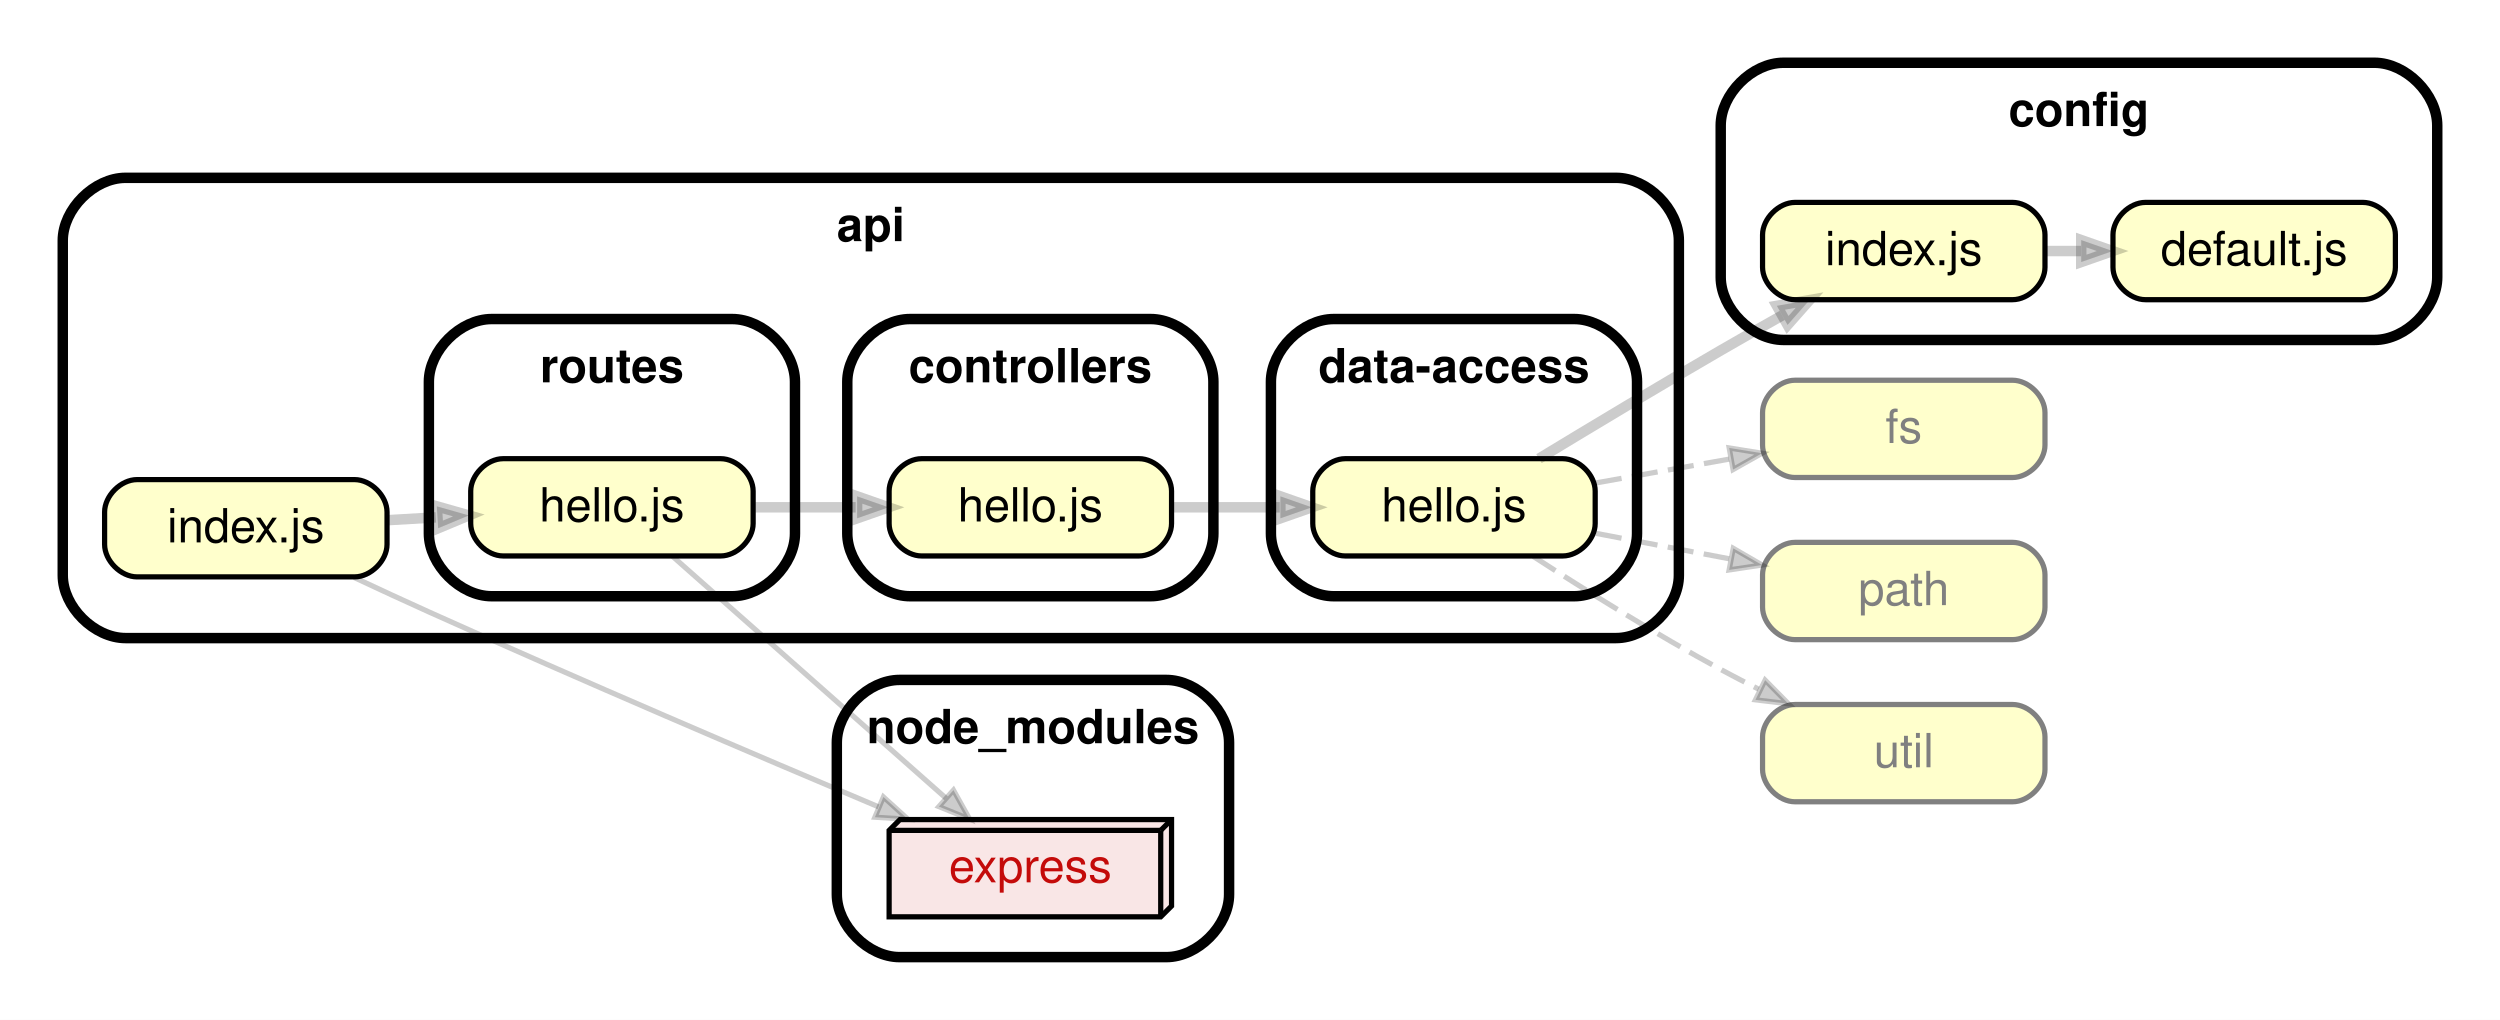
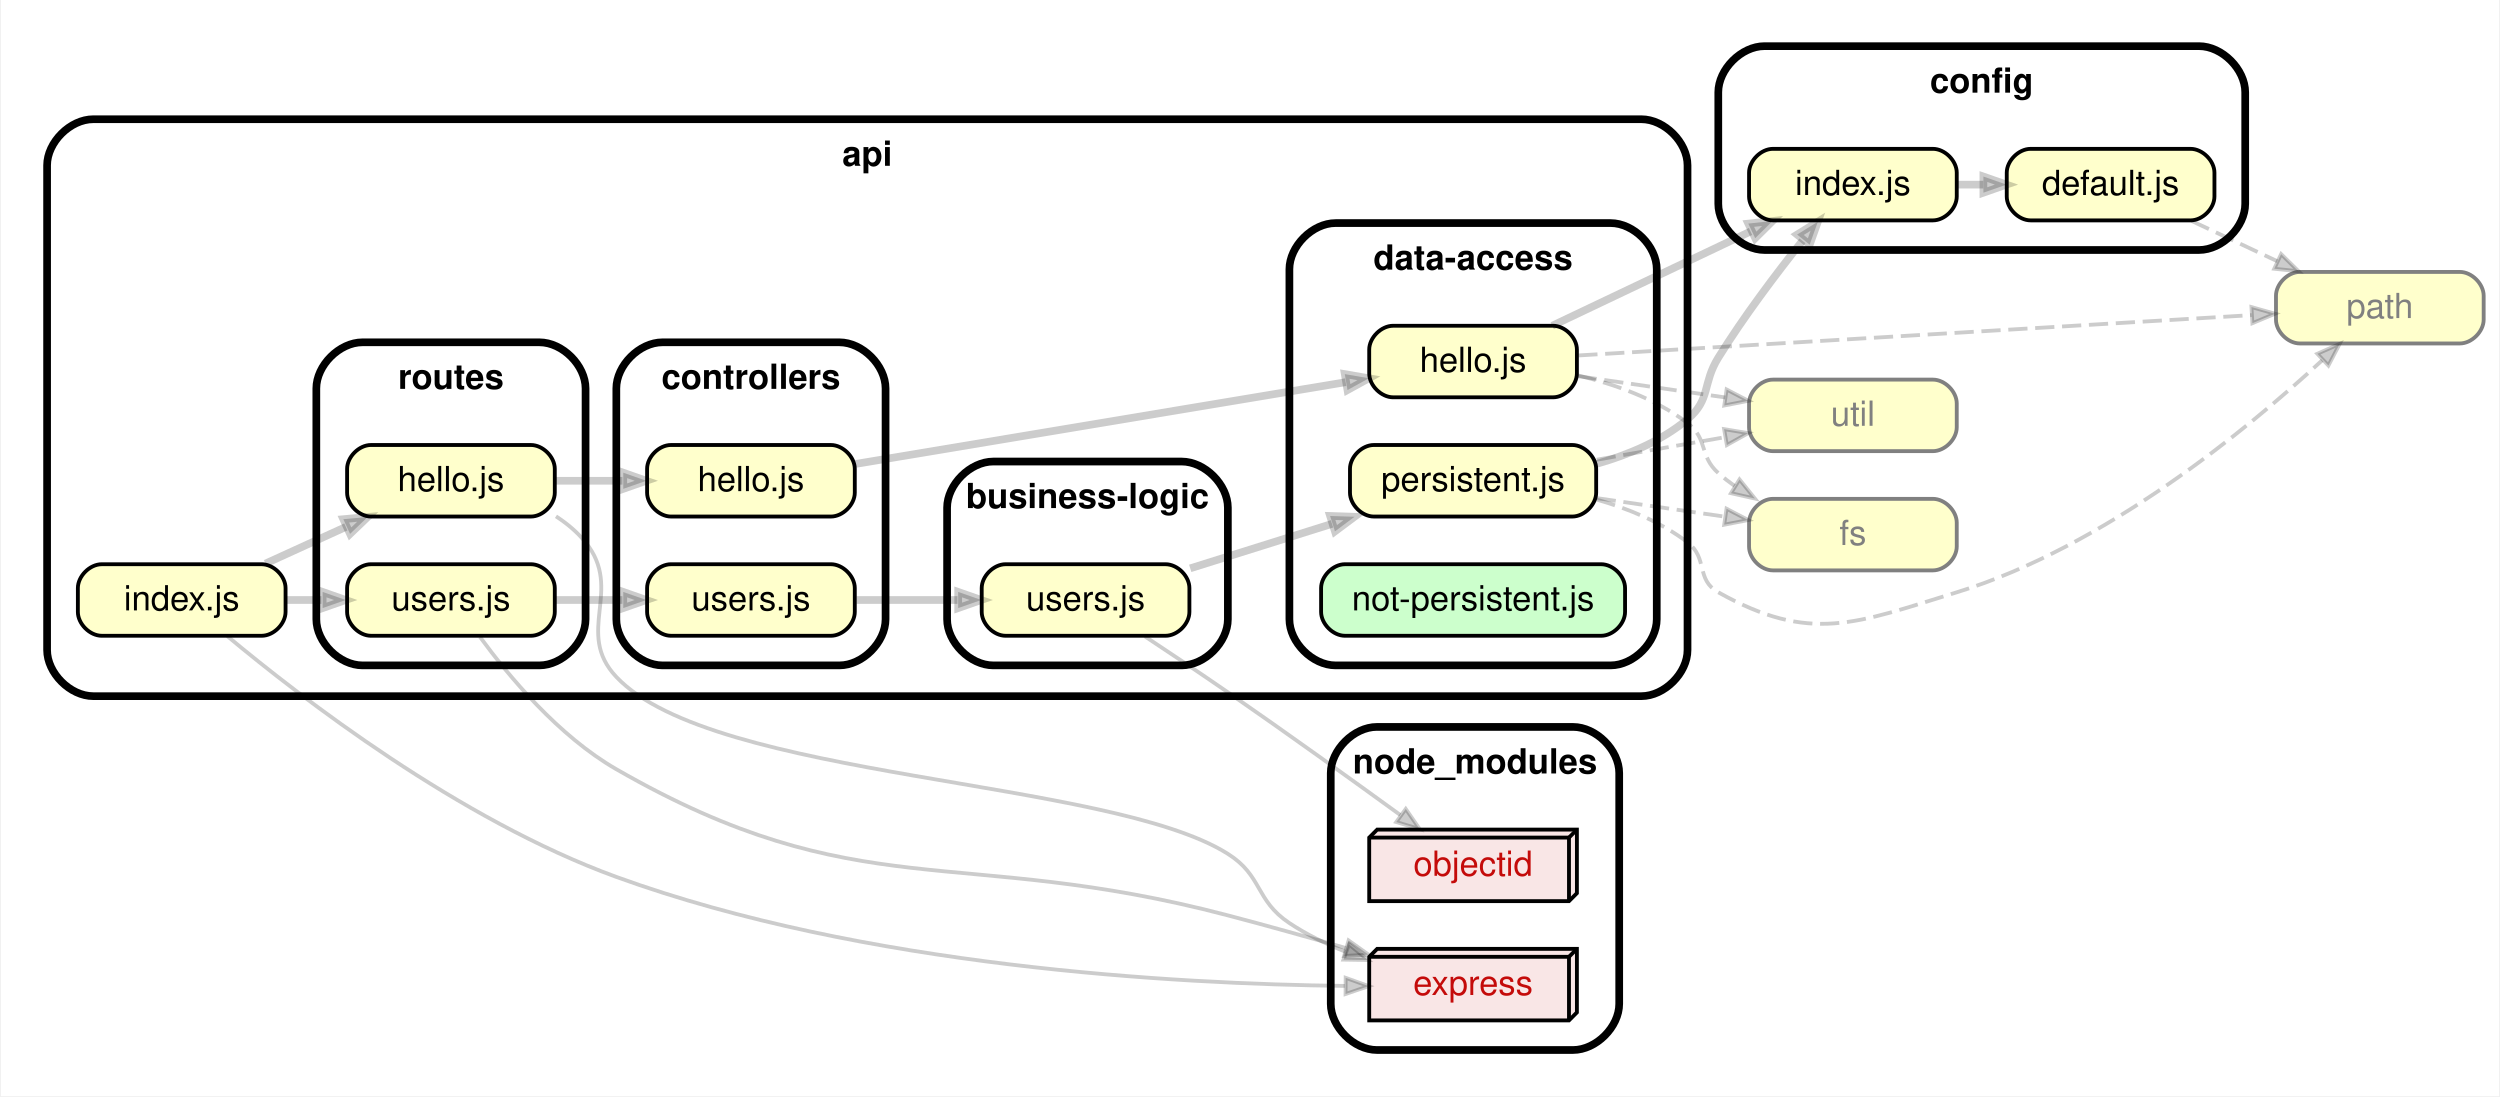
- <svg xmlns="http://www.w3.org/2000/svg" xmlns:xlink="http://www.w3.org/1999/xlink" width="478pt" height="195pt" viewBox="0.00 0.00 478.00 195.00">
-   <g id="graph0" class="graph" transform="scale(1 1) rotate(0) translate(4 191)">
-     <polygon fill="white" stroke="transparent" points="-4,4 -4,-191 474,-191 474,4 -4,4" />
+ <svg xmlns="http://www.w3.org/2000/svg" xmlns:xlink="http://www.w3.org/1999/xlink" width="650pt" height="285pt" viewBox="0.00 0.00 649.51 285.00">
+   <g id="graph0" class="graph" transform="scale(1 1) rotate(0) translate(4 281)">
+     <polygon fill="white" stroke="transparent" points="-4,4 -4,-281 645.51,-281 645.51,4 -4,4" />
    <g id="clust1" class="cluster">
-       <path fill="#ffffff" stroke="black" stroke-width="2" d="M20,-69C20,-69 305,-69 305,-69 311,-69 317,-75 317,-81 317,-81 317,-145 317,-145 317,-151 311,-157 305,-157 305,-157 20,-157 20,-157 14,-157 8,-151 8,-145 8,-145 8,-81 8,-81 8,-75 14,-69 20,-69" />
-       <text text-anchor="middle" x="162.5" y="-144.9" font-family="Helvetica,sans-Serif" font-weight="bold" font-size="9.00">api</text>
+       <path fill="#ffffff" stroke="black" stroke-width="2" d="M20,-100C20,-100 422.51,-100 422.51,-100 428.51,-100 434.51,-106 434.51,-112 434.51,-112 434.51,-238 434.51,-238 434.51,-244 428.51,-250 422.51,-250 422.51,-250 20,-250 20,-250 14,-250 8,-244 8,-238 8,-238 8,-112 8,-112 8,-106 14,-100 20,-100" />
+       <text text-anchor="middle" x="221.25" y="-237.9" font-family="Helvetica,sans-Serif" font-weight="bold" font-size="9.00">api</text>
    </g>
    <g id="clust2" class="cluster">
-       <path fill="#ffffff" stroke="black" stroke-width="2" d="M170,-77C170,-77 216,-77 216,-77 222,-77 228,-83 228,-89 228,-89 228,-118 228,-118 228,-124 222,-130 216,-130 216,-130 170,-130 170,-130 164,-130 158,-124 158,-118 158,-118 158,-89 158,-89 158,-83 164,-77 170,-77" />
-       <text text-anchor="middle" x="193" y="-117.9" font-family="Helvetica,sans-Serif" font-weight="bold" font-size="9.00">controllers</text>
+       <path fill="#ffffff" stroke="black" stroke-width="2" d="M254,-108C254,-108 303,-108 303,-108 309,-108 315,-114 315,-120 315,-120 315,-149 315,-149 315,-155 309,-161 303,-161 303,-161 254,-161 254,-161 248,-161 242,-155 242,-149 242,-149 242,-120 242,-120 242,-114 248,-108 254,-108" />
+       <text text-anchor="middle" x="278.5" y="-148.9" font-family="Helvetica,sans-Serif" font-weight="bold" font-size="9.00">business-logic</text>
    </g>
    <g id="clust3" class="cluster">
-       <path fill="#ffffff" stroke="black" stroke-width="2" d="M251,-77C251,-77 297,-77 297,-77 303,-77 309,-83 309,-89 309,-89 309,-118 309,-118 309,-124 303,-130 297,-130 297,-130 251,-130 251,-130 245,-130 239,-124 239,-118 239,-118 239,-89 239,-89 239,-83 245,-77 251,-77" />
-       <text text-anchor="middle" x="274" y="-117.9" font-family="Helvetica,sans-Serif" font-weight="bold" font-size="9.00">data-access</text>
+       <path fill="#ffffff" stroke="black" stroke-width="2" d="M168,-108C168,-108 214,-108 214,-108 220,-108 226,-114 226,-120 226,-120 226,-180 226,-180 226,-186 220,-192 214,-192 214,-192 168,-192 168,-192 162,-192 156,-186 156,-180 156,-180 156,-120 156,-120 156,-114 162,-108 168,-108" />
+       <text text-anchor="middle" x="191" y="-179.9" font-family="Helvetica,sans-Serif" font-weight="bold" font-size="9.00">controllers</text>
    </g>
    <g id="clust4" class="cluster">
-       <path fill="#ffffff" stroke="black" stroke-width="2" d="M90,-77C90,-77 136,-77 136,-77 142,-77 148,-83 148,-89 148,-89 148,-118 148,-118 148,-124 142,-130 136,-130 136,-130 90,-130 90,-130 84,-130 78,-124 78,-118 78,-118 78,-89 78,-89 78,-83 84,-77 90,-77" />
-       <text text-anchor="middle" x="113" y="-117.9" font-family="Helvetica,sans-Serif" font-weight="bold" font-size="9.00">routes</text>
+       <path fill="#ffffff" stroke="black" stroke-width="2" d="M343,-108C343,-108 414.51,-108 414.51,-108 420.51,-108 426.51,-114 426.51,-120 426.51,-120 426.51,-211 426.51,-211 426.51,-217 420.51,-223 414.51,-223 414.51,-223 343,-223 343,-223 337,-223 331,-217 331,-211 331,-211 331,-120 331,-120 331,-114 337,-108 343,-108" />
+       <text text-anchor="middle" x="378.75" y="-210.9" font-family="Helvetica,sans-Serif" font-weight="bold" font-size="9.00">data-access</text>
    </g>
    <g id="clust5" class="cluster">
-       <path fill="#ffffff" stroke="black" stroke-width="2" d="M337,-126C337,-126 450,-126 450,-126 456,-126 462,-132 462,-138 462,-138 462,-167 462,-167 462,-173 456,-179 450,-179 450,-179 337,-179 337,-179 331,-179 325,-173 325,-167 325,-167 325,-138 325,-138 325,-132 331,-126 337,-126" />
-       <text text-anchor="middle" x="393.5" y="-166.9" font-family="Helvetica,sans-Serif" font-weight="bold" font-size="9.00">config</text>
+       <path fill="#ffffff" stroke="black" stroke-width="2" d="M90,-108C90,-108 136,-108 136,-108 142,-108 148,-114 148,-120 148,-120 148,-180 148,-180 148,-186 142,-192 136,-192 136,-192 90,-192 90,-192 84,-192 78,-186 78,-180 78,-180 78,-120 78,-120 78,-114 84,-108 90,-108" />
+       <text text-anchor="middle" x="113" y="-179.9" font-family="Helvetica,sans-Serif" font-weight="bold" font-size="9.00">routes</text>
    </g>
    <g id="clust6" class="cluster">
-       <path fill="#ffffff" stroke="black" stroke-width="2" d="M168,-8C168,-8 219,-8 219,-8 225,-8 231,-14 231,-20 231,-20 231,-49 231,-49 231,-55 225,-61 219,-61 219,-61 168,-61 168,-61 162,-61 156,-55 156,-49 156,-49 156,-20 156,-20 156,-14 162,-8 168,-8" />
-       <text text-anchor="middle" x="193.5" y="-48.9" font-family="Helvetica,sans-Serif" font-weight="bold" font-size="9.00">node_modules</text>
+       <path fill="#ffffff" stroke="black" stroke-width="2" d="M454.51,-216C454.51,-216 567.51,-216 567.51,-216 573.51,-216 579.51,-222 579.51,-228 579.51,-228 579.51,-257 579.51,-257 579.51,-263 573.51,-269 567.51,-269 567.51,-269 454.51,-269 454.51,-269 448.51,-269 442.51,-263 442.51,-257 442.51,-257 442.51,-228 442.51,-228 442.51,-222 448.51,-216 454.51,-216" />
+       <text text-anchor="middle" x="511.01" y="-256.9" font-family="Helvetica,sans-Serif" font-weight="bold" font-size="9.00">config</text>
+     </g>
+     <g id="clust7" class="cluster">
+       <path fill="#ffffff" stroke="black" stroke-width="2" d="M353.75,-8C353.75,-8 404.75,-8 404.75,-8 410.75,-8 416.75,-14 416.75,-20 416.75,-20 416.75,-80 416.75,-80 416.75,-86 410.75,-92 404.75,-92 404.75,-92 353.75,-92 353.75,-92 347.75,-92 341.75,-86 341.75,-80 341.75,-80 341.75,-20 341.75,-20 341.75,-14 347.75,-8 353.75,-8" />
+       <text text-anchor="middle" x="379.25" y="-79.9" font-family="Helvetica,sans-Serif" font-weight="bold" font-size="9.00">node_modules</text>
    </g>
    <g id="node1" class="node">
      <g id="a_node1">
-         <a xlink:href="api/controllers/hello.js" xlink:title="hello.js">
-           <path fill="#ffffcc" stroke="black" d="M213.8,-103.3C213.8,-103.3 172.2,-103.3 172.2,-103.3 169.1,-103.3 166,-100.2 166,-97.1 166,-97.1 166,-90.9 166,-90.9 166,-87.8 169.1,-84.7 172.2,-84.7 172.2,-84.7 213.8,-84.7 213.8,-84.7 216.9,-84.7 220,-87.8 220,-90.9 220,-90.9 220,-97.1 220,-97.1 220,-100.2 216.9,-103.3 213.8,-103.3" />
-           <text text-anchor="middle" x="193" y="-91.3" font-family="Helvetica,sans-Serif" font-size="9.00">hello.js</text>
+         <a xlink:href="api/business-logic/users.js" xlink:title="users.js">
+           <path fill="#ffffcc" stroke="black" d="M298.8,-134.3C298.8,-134.3 257.2,-134.3 257.2,-134.3 254.1,-134.3 251,-131.2 251,-128.1 251,-128.1 251,-121.9 251,-121.9 251,-118.8 254.1,-115.7 257.2,-115.7 257.2,-115.7 298.8,-115.7 298.8,-115.7 301.9,-115.7 305,-118.8 305,-121.9 305,-121.9 305,-128.1 305,-128.1 305,-131.2 301.9,-134.3 298.8,-134.3" />
+           <text text-anchor="middle" x="278" y="-122.3" font-family="Helvetica,sans-Serif" font-size="9.00">users.js</text>
        </a>
      </g>
    </g>
    <g id="node2" class="node">
      <g id="a_node2">
-         <a xlink:href="api/data-access/hello.js" xlink:title="hello.js">
-           <path fill="#ffffcc" stroke="black" d="M294.8,-103.3C294.8,-103.3 253.2,-103.3 253.2,-103.3 250.1,-103.3 247,-100.2 247,-97.1 247,-97.1 247,-90.9 247,-90.9 247,-87.8 250.1,-84.7 253.2,-84.7 253.2,-84.7 294.8,-84.7 294.8,-84.7 297.9,-84.7 301,-87.8 301,-90.9 301,-90.9 301,-97.1 301,-97.1 301,-100.2 297.9,-103.3 294.8,-103.3" />
-           <text text-anchor="middle" x="274" y="-91.3" font-family="Helvetica,sans-Serif" font-size="9.00">hello.js</text>
+         <a xlink:href="api/data-access/persistent.js" xlink:title="persistent.js">
+           <path fill="#ffffcc" stroke="black" d="M404.56,-165.3C404.56,-165.3 352.95,-165.3 352.95,-165.3 349.85,-165.3 346.75,-162.2 346.75,-159.1 346.75,-159.1 346.75,-152.9 346.75,-152.9 346.75,-149.8 349.85,-146.7 352.95,-146.7 352.95,-146.7 404.56,-146.7 404.56,-146.7 407.66,-146.7 410.76,-149.8 410.76,-152.9 410.76,-152.9 410.76,-159.1 410.76,-159.1 410.76,-162.2 407.66,-165.3 404.56,-165.3" />
+           <text text-anchor="middle" x="378.75" y="-153.3" font-family="Helvetica,sans-Serif" font-size="9.00">persistent.js</text>
        </a>
      </g>
    </g>
    <g id="edge1" class="edge">
-       <path fill="none" stroke="#000000" stroke-width="2" stroke-opacity="0.2" d="M220.31,-94C226.84,-94 233.91,-94 240.69,-94" />
-       <polygon fill="#000000" fill-opacity="0.2" stroke="#000000" stroke-width="2" stroke-opacity="0.2" points="240.81,-96.1 246.81,-94 240.81,-91.9 240.81,-96.1" />
+       <path fill="none" stroke="#000000" stroke-width="2" stroke-opacity="0.2" d="M305.21,-133.23C316.5,-136.77 329.89,-140.97 342.07,-144.8" />
+       <polygon fill="#000000" fill-opacity="0.2" stroke="#000000" stroke-width="2" stroke-opacity="0.2" points="341.58,-146.85 347.93,-146.64 342.84,-142.84 341.58,-146.85" />
    </g>
    <g id="node3" class="node">
      <g id="a_node3">
-         <a xlink:href="config/index.js" xlink:title="index.js">
-           <path fill="#ffffcc" stroke="black" d="M380.8,-152.3C380.8,-152.3 339.2,-152.3 339.2,-152.3 336.1,-152.3 333,-149.2 333,-146.1 333,-146.1 333,-139.9 333,-139.9 333,-136.8 336.1,-133.7 339.2,-133.7 339.2,-133.7 380.8,-133.7 380.8,-133.7 383.9,-133.7 387,-136.8 387,-139.9 387,-139.9 387,-146.1 387,-146.1 387,-149.2 383.9,-152.3 380.8,-152.3" />
-           <text text-anchor="middle" x="360" y="-140.3" font-family="Helvetica,sans-Serif" font-size="9.00">index.js</text>
+         <a xlink:href="node_modules/objectid" xlink:title="objectid">
+           <polygon fill="#c40b0a" fill-opacity="0.102" stroke="black" points="405.75,-65.3 353.82,-65.3 351.75,-63.23 351.75,-46.7 403.69,-46.7 405.75,-48.77 405.75,-65.3" />
+           <polyline fill="none" stroke="black" points="403.69,-63.23 351.75,-63.23 " />
+           <polyline fill="none" stroke="black" points="403.69,-63.23 403.69,-46.7 " />
+           <polyline fill="none" stroke="black" points="403.69,-63.23 405.75,-65.3 " />
+           <text text-anchor="middle" x="378.75" y="-53.3" font-family="Helvetica,sans-Serif" font-size="9.00" fill="#c40b0a">objectid</text>
        </a>
      </g>
    </g>
    <g id="edge2" class="edge">
-       <path fill="none" stroke="#000000" stroke-width="2" stroke-opacity="0.2" d="M290.25,-103.31C300.11,-109.3 313.26,-117.2 325,-124 328.78,-126.19 332.82,-128.49 336.75,-130.69" />
-       <polygon fill="#000000" fill-opacity="0.2" stroke="#000000" stroke-width="2" stroke-opacity="0.2" points="335.73,-132.53 341.99,-133.63 337.78,-128.87 335.73,-132.53" />
-     </g>
-     <g id="node4" class="node">
-       <path fill="#ffffcc" stroke="grey" d="M380.8,-118.3C380.8,-118.3 339.2,-118.3 339.2,-118.3 336.1,-118.3 333,-115.2 333,-112.1 333,-112.1 333,-105.9 333,-105.9 333,-102.8 336.1,-99.7 339.2,-99.7 339.2,-99.7 380.8,-99.7 380.8,-99.7 383.9,-99.7 387,-102.8 387,-105.9 387,-105.9 387,-112.1 387,-112.1 387,-115.2 383.9,-118.3 380.8,-118.3" />
-       <text text-anchor="middle" x="360" y="-106.3" font-family="Helvetica,sans-Serif" font-size="9.00" fill="grey">fs</text>
-     </g>
-     <g id="edge3" class="edge">
-       <path fill="none" stroke="#000000" stroke-dasharray="5,2" stroke-opacity="0.2" d="M301.12,-98.66C309.18,-100.1 318.15,-101.71 326.58,-103.21" />
-       <polygon fill="#000000" fill-opacity="0.2" stroke="#000000" stroke-opacity="0.2" points="326.62,-105.35 332.9,-104.34 327.36,-101.22 326.62,-105.35" />
-     </g>
-     <g id="node5" class="node">
-       <path fill="#ffffcc" stroke="grey" d="M380.8,-87.3C380.8,-87.3 339.2,-87.3 339.2,-87.3 336.1,-87.3 333,-84.2 333,-81.1 333,-81.1 333,-74.9 333,-74.9 333,-71.8 336.1,-68.7 339.2,-68.7 339.2,-68.7 380.8,-68.7 380.8,-68.7 383.9,-68.7 387,-71.8 387,-74.9 387,-74.9 387,-81.1 387,-81.1 387,-84.2 383.9,-87.3 380.8,-87.3" />
-       <text text-anchor="middle" x="360" y="-75.3" font-family="Helvetica,sans-Serif" font-size="9.00" fill="grey">path</text>
-     </g>
-     <g id="edge4" class="edge">
-       <path fill="none" stroke="#000000" stroke-dasharray="5,2" stroke-opacity="0.2" d="M301.12,-89.03C309.18,-87.49 318.15,-85.78 326.58,-84.17" />
-       <polygon fill="#000000" fill-opacity="0.2" stroke="#000000" stroke-opacity="0.2" points="327.4,-86.16 332.9,-82.97 326.61,-82.03 327.4,-86.16" />
-     </g>
-     <g id="node6" class="node">
-       <path fill="#ffffcc" stroke="grey" d="M380.8,-56.3C380.8,-56.3 339.2,-56.3 339.2,-56.3 336.1,-56.3 333,-53.2 333,-50.1 333,-50.1 333,-43.9 333,-43.9 333,-40.8 336.1,-37.7 339.2,-37.7 339.2,-37.7 380.8,-37.7 380.8,-37.7 383.9,-37.7 387,-40.8 387,-43.9 387,-43.9 387,-50.1 387,-50.1 387,-53.2 383.9,-56.3 380.8,-56.3" />
-       <text text-anchor="middle" x="360" y="-44.3" font-family="Helvetica,sans-Serif" font-size="9.00" fill="grey">util</text>
-     </g>
-     <g id="edge5" class="edge">
-       <path fill="none" stroke="#000000" stroke-dasharray="5,2" stroke-opacity="0.2" d="M289.18,-84.6C299.05,-78.21 312.61,-69.73 325,-63 327.32,-61.74 329.76,-60.48 332.22,-59.25" />
-       <polygon fill="#000000" fill-opacity="0.2" stroke="#000000" stroke-opacity="0.2" points="333.49,-60.96 337.95,-56.44 331.64,-57.19 333.49,-60.96" />
-     </g>
-     <g id="node10" class="node">
-       <g id="a_node10">
-         <a xlink:href="config/default.js" xlink:title="default.js">
-           <path fill="#ffffcc" stroke="black" d="M447.8,-152.3C447.8,-152.3 406.2,-152.3 406.2,-152.3 403.1,-152.3 400,-149.2 400,-146.1 400,-146.1 400,-139.9 400,-139.9 400,-136.8 403.1,-133.7 406.2,-133.7 406.2,-133.7 447.8,-133.7 447.8,-133.7 450.9,-133.7 454,-136.8 454,-139.9 454,-139.9 454,-146.1 454,-146.1 454,-149.2 450.9,-152.3 447.8,-152.3" />
-           <text text-anchor="middle" x="427" y="-140.3" font-family="Helvetica,sans-Serif" font-size="9.00">default.js</text>
-         </a>
-       </g>
-     </g>
-     <g id="edge10" class="edge">
-       <path fill="none" stroke="#000000" stroke-width="2" stroke-opacity="0.2" d="M387.06,-143C389.32,-143 391.61,-143 393.9,-143" />
-       <polygon fill="#000000" fill-opacity="0.2" stroke="#000000" stroke-width="2" stroke-opacity="0.2" points="393.93,-145.1 399.93,-143 393.93,-140.9 393.93,-145.1" />
+       <path fill="none" stroke="#000000" stroke-opacity="0.2" d="M293.44,-115.53C300.05,-111.16 307.96,-105.87 315,-101 330.24,-90.46 347.33,-78.18 359.81,-69.11" />
+       <polygon fill="#000000" fill-opacity="0.2" stroke="#000000" stroke-opacity="0.2" points="361.25,-70.67 364.87,-65.44 358.78,-67.27 361.25,-70.67" />
    </g>
    <g id="node7" class="node">
      <g id="a_node7">
+         <a xlink:href="config/index.js" xlink:title="index.js">
+           <path fill="#ffffcc" stroke="black" d="M498.31,-242.3C498.31,-242.3 456.71,-242.3 456.71,-242.3 453.61,-242.3 450.51,-239.2 450.51,-236.1 450.51,-236.1 450.51,-229.9 450.51,-229.9 450.51,-226.8 453.61,-223.7 456.71,-223.7 456.71,-223.7 498.31,-223.7 498.31,-223.7 501.41,-223.7 504.51,-226.8 504.51,-229.9 504.51,-229.9 504.51,-236.1 504.51,-236.1 504.51,-239.2 501.41,-242.3 498.31,-242.3" />
+           <text text-anchor="middle" x="477.51" y="-230.3" font-family="Helvetica,sans-Serif" font-size="9.00">index.js</text>
+         </a>
+       </g>
+     </g>
+     <g id="edge9" class="edge">
+       <path fill="none" stroke="#000000" stroke-width="2" stroke-opacity="0.2" d="M410.9,-160.41C419.26,-162.78 427.82,-166.41 434.51,-172 440.61,-177.1 438.32,-181.24 442.51,-188 449.09,-198.61 457.56,-209.82 464.39,-218.39" />
+       <polygon fill="#000000" fill-opacity="0.2" stroke="#000000" stroke-width="2" stroke-opacity="0.2" points="463,-220.01 468.4,-223.36 466.27,-217.38 463,-220.01" />
+     </g>
+     <g id="node8" class="node">
+       <path fill="#ffffcc" stroke="grey" d="M498.31,-151.3C498.31,-151.3 456.71,-151.3 456.71,-151.3 453.61,-151.3 450.51,-148.2 450.51,-145.1 450.51,-145.1 450.51,-138.9 450.51,-138.9 450.51,-135.8 453.61,-132.7 456.71,-132.7 456.71,-132.7 498.31,-132.7 498.31,-132.7 501.41,-132.7 504.51,-135.8 504.51,-138.9 504.51,-138.9 504.51,-145.1 504.51,-145.1 504.51,-148.2 501.41,-151.3 498.31,-151.3" />
+       <text text-anchor="middle" x="477.51" y="-139.3" font-family="Helvetica,sans-Serif" font-size="9.00" fill="grey">fs</text>
+     </g>
+     <g id="edge10" class="edge">
+       <path fill="none" stroke="#000000" stroke-dasharray="5,2" stroke-opacity="0.2" d="M410.9,-151.49C421.52,-149.96 433.42,-148.24 444.13,-146.68" />
+       <polygon fill="#000000" fill-opacity="0.2" stroke="#000000" stroke-opacity="0.2" points="444.65,-148.73 450.29,-145.79 444.05,-144.58 444.65,-148.73" />
+     </g>
+     <g id="node9" class="node">
+       <path fill="#ffffcc" stroke="grey" d="M635.31,-210.3C635.31,-210.3 593.71,-210.3 593.71,-210.3 590.61,-210.3 587.51,-207.2 587.51,-204.1 587.51,-204.1 587.51,-197.9 587.51,-197.9 587.51,-194.8 590.61,-191.7 593.71,-191.7 593.71,-191.7 635.31,-191.7 635.31,-191.7 638.41,-191.7 641.51,-194.8 641.51,-197.9 641.51,-197.9 641.51,-204.1 641.51,-204.1 641.51,-207.2 638.41,-210.3 635.31,-210.3" />
+       <text text-anchor="middle" x="614.51" y="-198.3" font-family="Helvetica,sans-Serif" font-size="9.00" fill="grey">path</text>
+     </g>
+     <g id="edge11" class="edge">
+       <path fill="none" stroke="#000000" stroke-dasharray="5,2" stroke-opacity="0.2" d="M410.88,-151.12C419.14,-148.75 427.66,-145.23 434.51,-140 439.9,-135.89 436.59,-130.31 442.51,-127 466.56,-113.56 478.17,-118.9 504.51,-127 543.01,-138.83 580.11,-169.4 599.53,-187.33" />
+       <polygon fill="#000000" fill-opacity="0.2" stroke="#000000" stroke-opacity="0.2" points="598.26,-189.02 604.07,-191.59 601.14,-185.96 598.26,-189.02" />
+     </g>
+     <g id="node10" class="node">
+       <path fill="#ffffcc" stroke="grey" d="M498.31,-182.3C498.31,-182.3 456.71,-182.3 456.71,-182.3 453.61,-182.3 450.51,-179.2 450.51,-176.1 450.51,-176.1 450.51,-169.9 450.51,-169.9 450.51,-166.8 453.61,-163.7 456.71,-163.7 456.71,-163.7 498.31,-163.7 498.31,-163.7 501.41,-163.7 504.51,-166.8 504.51,-169.9 504.51,-169.9 504.51,-176.1 504.51,-176.1 504.51,-179.2 501.41,-182.3 498.31,-182.3" />
+       <text text-anchor="middle" x="477.51" y="-170.3" font-family="Helvetica,sans-Serif" font-size="9.00" fill="grey">util</text>
+     </g>
+     <g id="edge12" class="edge">
+       <path fill="none" stroke="#000000" stroke-dasharray="5,2" stroke-opacity="0.2" d="M410.9,-161.47C421.52,-163.34 433.42,-165.43 444.13,-167.31" />
+       <polygon fill="#000000" fill-opacity="0.2" stroke="#000000" stroke-opacity="0.2" points="444.02,-169.42 450.29,-168.39 444.74,-165.29 444.02,-169.42" />
+     </g>
+     <g id="node4" class="node">
+       <g id="a_node4">
+         <a xlink:href="api/controllers/hello.js" xlink:title="hello.js">
+           <path fill="#ffffcc" stroke="black" d="M211.8,-165.3C211.8,-165.3 170.2,-165.3 170.2,-165.3 167.1,-165.3 164,-162.2 164,-159.1 164,-159.1 164,-152.9 164,-152.9 164,-149.8 167.1,-146.7 170.2,-146.7 170.2,-146.7 211.8,-146.7 211.8,-146.7 214.9,-146.7 218,-149.8 218,-152.9 218,-152.9 218,-159.1 218,-159.1 218,-162.2 214.9,-165.3 211.8,-165.3" />
+           <text text-anchor="middle" x="191" y="-153.3" font-family="Helvetica,sans-Serif" font-size="9.00">hello.js</text>
+         </a>
+       </g>
+     </g>
+     <g id="node5" class="node">
+       <g id="a_node5">
+         <a xlink:href="api/data-access/hello.js" xlink:title="hello.js">
+           <path fill="#ffffcc" stroke="black" d="M399.55,-196.3C399.55,-196.3 357.96,-196.3 357.96,-196.3 354.86,-196.3 351.75,-193.2 351.75,-190.1 351.75,-190.1 351.75,-183.9 351.75,-183.9 351.75,-180.8 354.86,-177.7 357.96,-177.7 357.96,-177.7 399.55,-177.7 399.55,-177.7 402.65,-177.7 405.75,-180.8 405.75,-183.9 405.75,-183.9 405.75,-190.1 405.75,-190.1 405.75,-193.2 402.65,-196.3 399.55,-196.3" />
+           <text text-anchor="middle" x="378.75" y="-184.3" font-family="Helvetica,sans-Serif" font-size="9.00">hello.js</text>
+         </a>
+       </g>
+     </g>
+     <g id="edge3" class="edge">
+       <path fill="none" stroke="#000000" stroke-width="2" stroke-opacity="0.2" d="M218.22,-160.38C251.69,-165.96 309.56,-175.62 345.63,-181.64" />
+       <polygon fill="#000000" fill-opacity="0.2" stroke="#000000" stroke-width="2" stroke-opacity="0.2" points="345.4,-183.73 351.67,-182.65 346.1,-179.59 345.4,-183.73" />
+     </g>
+     <g id="edge5" class="edge">
+       <path fill="none" stroke="#000000" stroke-width="2" stroke-opacity="0.2" d="M399.33,-196.31C414.19,-203.37 434.73,-213.14 450.89,-220.82" />
+       <polygon fill="#000000" fill-opacity="0.2" stroke="#000000" stroke-width="2" stroke-opacity="0.2" points="450.31,-222.87 456.63,-223.55 452.11,-219.07 450.31,-222.87" />
+     </g>
+     <g id="edge6" class="edge">
+       <path fill="none" stroke="#000000" stroke-dasharray="5,2" stroke-opacity="0.2" d="M405.8,-183.45C415.55,-181.13 426.24,-177.31 434.51,-171 439.9,-166.89 437.45,-162.52 442.51,-158 443.83,-156.82 445.26,-155.71 446.75,-154.66" />
+       <polygon fill="#000000" fill-opacity="0.2" stroke="#000000" stroke-opacity="0.2" points="448.03,-156.34 452.02,-151.38 445.81,-152.77 448.03,-156.34" />
+     </g>
+     <g id="edge7" class="edge">
+       <path fill="none" stroke="#000000" stroke-dasharray="5,2" stroke-opacity="0.2" d="M406.11,-188.58C449.19,-191.16 534.55,-196.27 581.2,-199.07" />
+       <polygon fill="#000000" fill-opacity="0.2" stroke="#000000" stroke-opacity="0.2" points="581.13,-201.16 587.25,-199.43 581.38,-196.97 581.13,-201.16" />
+     </g>
+     <g id="edge8" class="edge">
+       <path fill="none" stroke="#000000" stroke-dasharray="5,2" stroke-opacity="0.2" d="M405.94,-183.21C417.77,-181.5 431.86,-179.46 444.33,-177.66" />
+       <polygon fill="#000000" fill-opacity="0.2" stroke="#000000" stroke-opacity="0.2" points="444.67,-179.73 450.31,-176.79 444.07,-175.57 444.67,-179.73" />
+     </g>
+     <g id="node6" class="node">
+       <g id="a_node6">
+         <a xlink:href="api/controllers/users.js" xlink:title="users.js">
+           <path fill="#ffffcc" stroke="black" d="M211.8,-134.3C211.8,-134.3 170.2,-134.3 170.2,-134.3 167.1,-134.3 164,-131.2 164,-128.1 164,-128.1 164,-121.9 164,-121.9 164,-118.8 167.1,-115.7 170.2,-115.7 170.2,-115.7 211.8,-115.7 211.8,-115.7 214.9,-115.7 218,-118.8 218,-121.9 218,-121.9 218,-128.1 218,-128.1 218,-131.2 214.9,-134.3 211.8,-134.3" />
+           <text text-anchor="middle" x="191" y="-122.3" font-family="Helvetica,sans-Serif" font-size="9.00">users.js</text>
+         </a>
+       </g>
+     </g>
+     <g id="edge4" class="edge">
+       <path fill="none" stroke="#000000" stroke-width="2" stroke-opacity="0.2" d="M218.43,-125C226.74,-125 236.02,-125 244.69,-125" />
+       <polygon fill="#000000" fill-opacity="0.2" stroke="#000000" stroke-width="2" stroke-opacity="0.2" points="244.88,-127.1 250.88,-125 244.88,-122.9 244.88,-127.1" />
+     </g>
+     <g id="node16" class="node">
+       <g id="a_node16">
+         <a xlink:href="config/default.js" xlink:title="default.js">
+           <path fill="#ffffcc" stroke="black" d="M565.31,-242.3C565.31,-242.3 523.71,-242.3 523.71,-242.3 520.61,-242.3 517.51,-239.2 517.51,-236.1 517.51,-236.1 517.51,-229.9 517.51,-229.9 517.51,-226.8 520.61,-223.7 523.71,-223.7 523.71,-223.7 565.31,-223.7 565.31,-223.7 568.41,-223.7 571.51,-226.8 571.51,-229.9 571.51,-229.9 571.51,-236.1 571.51,-236.1 571.51,-239.2 568.41,-242.3 565.31,-242.3" />
+           <text text-anchor="middle" x="544.51" y="-230.3" font-family="Helvetica,sans-Serif" font-size="9.00">default.js</text>
+         </a>
+       </g>
+     </g>
+     <g id="edge21" class="edge">
+       <path fill="none" stroke="#000000" stroke-width="2" stroke-opacity="0.2" d="M504.57,-233C506.82,-233 509.12,-233 511.41,-233" />
+       <polygon fill="#000000" fill-opacity="0.2" stroke="#000000" stroke-width="2" stroke-opacity="0.2" points="511.44,-235.1 517.44,-233 511.44,-230.9 511.44,-235.1" />
+     </g>
+     <g id="node11" class="node">
+       <g id="a_node11">
+         <a xlink:href="api/data-access/not-persistent.js" xlink:title="not-persistent.js">
+           <path fill="#ccffcc" stroke="black" d="M412.06,-134.3C412.06,-134.3 345.44,-134.3 345.44,-134.3 342.34,-134.3 339.24,-131.2 339.24,-128.1 339.24,-128.1 339.24,-121.9 339.24,-121.9 339.24,-118.8 342.34,-115.7 345.44,-115.7 345.44,-115.7 412.06,-115.7 412.06,-115.7 415.17,-115.7 418.27,-118.8 418.27,-121.9 418.27,-121.9 418.27,-128.1 418.27,-128.1 418.27,-131.2 415.17,-134.3 412.06,-134.3" />
+           <text text-anchor="middle" x="378.75" y="-122.3" font-family="Helvetica,sans-Serif" font-size="9.00">not-persistent.js</text>
+         </a>
+       </g>
+     </g>
+     <g id="node12" class="node">
+       <g id="a_node12">
        <a xlink:href="api/index.js" xlink:title="index.js">
-           <path fill="#ffffcc" stroke="black" d="M63.8,-99.3C63.8,-99.3 22.2,-99.3 22.2,-99.3 19.1,-99.3 16,-96.2 16,-93.1 16,-93.1 16,-86.9 16,-86.9 16,-83.8 19.1,-80.7 22.2,-80.7 22.2,-80.7 63.8,-80.7 63.8,-80.7 66.9,-80.7 70,-83.8 70,-86.9 70,-86.9 70,-93.1 70,-93.1 70,-96.2 66.9,-99.3 63.8,-99.3" />
-           <text text-anchor="middle" x="43" y="-87.3" font-family="Helvetica,sans-Serif" font-size="9.00">index.js</text>
-         </a>
-       </g>
-     </g>
-     <g id="node8" class="node">
-       <g id="a_node8">
+           <path fill="#ffffcc" stroke="black" d="M63.8,-134.3C63.8,-134.3 22.2,-134.3 22.2,-134.3 19.1,-134.3 16,-131.2 16,-128.1 16,-128.1 16,-121.9 16,-121.9 16,-118.8 19.1,-115.7 22.2,-115.7 22.2,-115.7 63.8,-115.7 63.8,-115.7 66.9,-115.7 70,-118.8 70,-121.9 70,-121.9 70,-128.1 70,-128.1 70,-131.2 66.9,-134.3 63.8,-134.3" />
+           <text text-anchor="middle" x="43" y="-122.3" font-family="Helvetica,sans-Serif" font-size="9.00">index.js</text>
+         </a>
+       </g>
+     </g>
+     <g id="node13" class="node">
+       <g id="a_node13">
        <a xlink:href="api/routes/hello.js" xlink:title="hello.js">
-           <path fill="#ffffcc" stroke="black" d="M133.8,-103.3C133.8,-103.3 92.2,-103.3 92.2,-103.3 89.1,-103.3 86,-100.2 86,-97.1 86,-97.1 86,-90.9 86,-90.9 86,-87.8 89.1,-84.7 92.2,-84.7 92.2,-84.7 133.8,-84.7 133.8,-84.7 136.9,-84.7 140,-87.8 140,-90.9 140,-90.9 140,-97.1 140,-97.1 140,-100.2 136.9,-103.3 133.8,-103.3" />
-           <text text-anchor="middle" x="113" y="-91.3" font-family="Helvetica,sans-Serif" font-size="9.00">hello.js</text>
-         </a>
-       </g>
-     </g>
-     <g id="edge6" class="edge">
-       <path fill="none" stroke="#000000" stroke-width="2" stroke-opacity="0.2" d="M70.1,-91.54C73.12,-91.71 76.23,-91.9 79.33,-92.08" />
-       <polygon fill="#000000" fill-opacity="0.2" stroke="#000000" stroke-width="2" stroke-opacity="0.2" points="79.52,-94.19 85.64,-92.45 79.77,-90 79.52,-94.19" />
-     </g>
-     <g id="node9" class="node">
-       <g id="a_node9">
+           <path fill="#ffffcc" stroke="black" d="M133.8,-165.3C133.8,-165.3 92.2,-165.3 92.2,-165.3 89.1,-165.3 86,-162.2 86,-159.1 86,-159.1 86,-152.9 86,-152.9 86,-149.8 89.1,-146.7 92.2,-146.7 92.2,-146.7 133.8,-146.7 133.8,-146.7 136.9,-146.7 140,-149.8 140,-152.9 140,-152.9 140,-159.1 140,-159.1 140,-162.2 136.9,-165.3 133.8,-165.3" />
+           <text text-anchor="middle" x="113" y="-153.3" font-family="Helvetica,sans-Serif" font-size="9.00">hello.js</text>
+         </a>
+       </g>
+     </g>
+     <g id="edge13" class="edge">
+       <path fill="none" stroke="#000000" stroke-width="2" stroke-opacity="0.2" d="M64.77,-134.47C71.36,-137.47 78.74,-140.84 85.67,-144" />
+       <polygon fill="#000000" fill-opacity="0.2" stroke="#000000" stroke-width="2" stroke-opacity="0.2" points="85.02,-146.01 91.36,-146.59 86.77,-142.19 85.02,-146.01" />
+     </g>
+     <g id="node14" class="node">
+       <g id="a_node14">
+         <a xlink:href="api/routes/users.js" xlink:title="users.js">
+           <path fill="#ffffcc" stroke="black" d="M133.8,-134.3C133.8,-134.3 92.2,-134.3 92.2,-134.3 89.1,-134.3 86,-131.2 86,-128.1 86,-128.1 86,-121.9 86,-121.9 86,-118.8 89.1,-115.7 92.2,-115.7 92.2,-115.7 133.8,-115.7 133.8,-115.7 136.9,-115.7 140,-118.8 140,-121.9 140,-121.9 140,-128.1 140,-128.1 140,-131.2 136.9,-134.3 133.8,-134.3" />
+           <text text-anchor="middle" x="113" y="-122.3" font-family="Helvetica,sans-Serif" font-size="9.00">users.js</text>
+         </a>
+       </g>
+     </g>
+     <g id="edge14" class="edge">
+       <path fill="none" stroke="#000000" stroke-width="2" stroke-opacity="0.2" d="M70.1,-125C73.12,-125 76.23,-125 79.33,-125" />
+       <polygon fill="#000000" fill-opacity="0.2" stroke="#000000" stroke-width="2" stroke-opacity="0.2" points="79.64,-127.1 85.64,-125 79.64,-122.9 79.64,-127.1" />
+     </g>
+     <g id="node15" class="node">
+       <g id="a_node15">
        <a xlink:href="node_modules/express" xlink:title="express">
-           <polygon fill="#c40b0a" fill-opacity="0.102" stroke="black" points="220,-34.3 168.07,-34.3 166,-32.23 166,-15.7 217.93,-15.7 220,-17.77 220,-34.3" />
-           <polyline fill="none" stroke="black" points="217.93,-32.23 166,-32.23 " />
-           <polyline fill="none" stroke="black" points="217.93,-32.23 217.93,-15.7 " />
-           <polyline fill="none" stroke="black" points="217.93,-32.23 220,-34.3 " />
-           <text text-anchor="middle" x="193" y="-22.3" font-family="Helvetica,sans-Serif" font-size="9.00" fill="#c40b0a">express</text>
-         </a>
-       </g>
-     </g>
-     <g id="edge7" class="edge">
-       <path fill="none" stroke="#000000" stroke-opacity="0.2" d="M63.72,-80.58C68.39,-78.39 73.36,-76.09 78,-74 107.16,-60.88 140.82,-46.5 163.97,-36.73" />
-       <polygon fill="#000000" fill-opacity="0.2" stroke="#000000" stroke-opacity="0.2" points="164.91,-38.62 169.62,-34.35 163.28,-34.75 164.91,-38.62" />
-     </g>
-     <g id="edge8" class="edge">
-       <path fill="none" stroke="#000000" stroke-width="2" stroke-opacity="0.2" d="M140.41,-94C146.57,-94 153.21,-94 159.6,-94" />
-       <polygon fill="#000000" fill-opacity="0.2" stroke="#000000" stroke-width="2" stroke-opacity="0.2" points="159.88,-96.1 165.88,-94 159.88,-91.9 159.88,-96.1" />
-     </g>
-     <g id="edge9" class="edge">
-       <path fill="none" stroke="#000000" stroke-opacity="0.2" d="M124.52,-84.69C138.01,-72.76 161.5,-51.98 176.9,-38.36" />
-       <polygon fill="#000000" fill-opacity="0.2" stroke="#000000" stroke-opacity="0.2" points="178.3,-39.93 181.4,-34.38 175.51,-36.78 178.3,-39.93" />
+           <polygon fill="#c40b0a" fill-opacity="0.102" stroke="black" points="405.75,-34.3 353.82,-34.3 351.75,-32.23 351.75,-15.7 403.69,-15.7 405.75,-17.77 405.75,-34.3" />
+           <polyline fill="none" stroke="black" points="403.69,-32.23 351.75,-32.23 " />
+           <polyline fill="none" stroke="black" points="403.69,-32.23 403.69,-15.7 " />
+           <polyline fill="none" stroke="black" points="403.69,-32.23 405.75,-34.3 " />
+           <text text-anchor="middle" x="378.75" y="-22.3" font-family="Helvetica,sans-Serif" font-size="9.00" fill="#c40b0a">express</text>
+         </a>
+       </g>
+     </g>
+     <g id="edge15" class="edge">
+       <path fill="none" stroke="#000000" stroke-opacity="0.2" d="M54.86,-115.6C73.9,-99.71 115.15,-67.84 156,-53 220.31,-29.64 301.23,-25.17 345.38,-24.66" />
+       <polygon fill="#000000" fill-opacity="0.2" stroke="#000000" stroke-opacity="0.2" points="345.63,-26.76 351.61,-24.61 345.6,-22.56 345.63,-26.76" />
+     </g>
+     <g id="edge16" class="edge">
+       <path fill="none" stroke="#000000" stroke-width="2" stroke-opacity="0.2" d="M140.15,-156C145.77,-156 151.76,-156 157.58,-156" />
+       <polygon fill="#000000" fill-opacity="0.2" stroke="#000000" stroke-width="2" stroke-opacity="0.2" points="157.8,-158.1 163.8,-156 157.8,-153.9 157.8,-158.1" />
+     </g>
+     <g id="edge17" class="edge">
+       <path fill="none" stroke="#000000" stroke-opacity="0.2" d="M140.31,-146.75C143.21,-144.87 145.87,-142.64 148,-140 158.01,-127.57 145.04,-116.6 156,-105 181.26,-78.26 283.89,-78.63 315,-59 324.05,-53.29 322.09,-46.93 331,-41 335.42,-38.06 340.42,-35.61 345.48,-33.58" />
+       <polygon fill="#000000" fill-opacity="0.2" stroke="#000000" stroke-opacity="0.2" points="346.51,-35.44 351.41,-31.39 345.06,-31.5 346.51,-35.44" />
+     </g>
+     <g id="edge18" class="edge">
+       <path fill="none" stroke="#000000" stroke-width="2" stroke-opacity="0.2" d="M140.15,-125C145.77,-125 151.76,-125 157.58,-125" />
+       <polygon fill="#000000" fill-opacity="0.2" stroke="#000000" stroke-width="2" stroke-opacity="0.2" points="157.8,-127.1 163.8,-125 157.8,-122.9 157.8,-127.1" />
+     </g>
+     <g id="edge19" class="edge">
+       <path fill="none" stroke="#000000" stroke-opacity="0.2" d="M120.56,-115.38C127.97,-105.26 140.98,-89.63 156,-81 218.99,-44.8 244.73,-61.47 315,-43 324.99,-40.38 335.81,-37.34 345.61,-34.52" />
+       <polygon fill="#000000" fill-opacity="0.2" stroke="#000000" stroke-opacity="0.2" points="346.39,-36.48 351.57,-32.79 345.22,-32.45 346.39,-36.48" />
+     </g>
+     <g id="edge20" class="edge">
+       <path fill="none" stroke="#000000" stroke-dasharray="5,2" stroke-opacity="0.2" d="M565.54,-223.57C572.54,-220.28 580.48,-216.54 587.87,-213.07" />
+       <polygon fill="#000000" fill-opacity="0.2" stroke="#000000" stroke-opacity="0.2" points="588.85,-214.93 593.38,-210.47 587.06,-211.13 588.85,-214.93" />
    </g>
  </g>
</svg>
